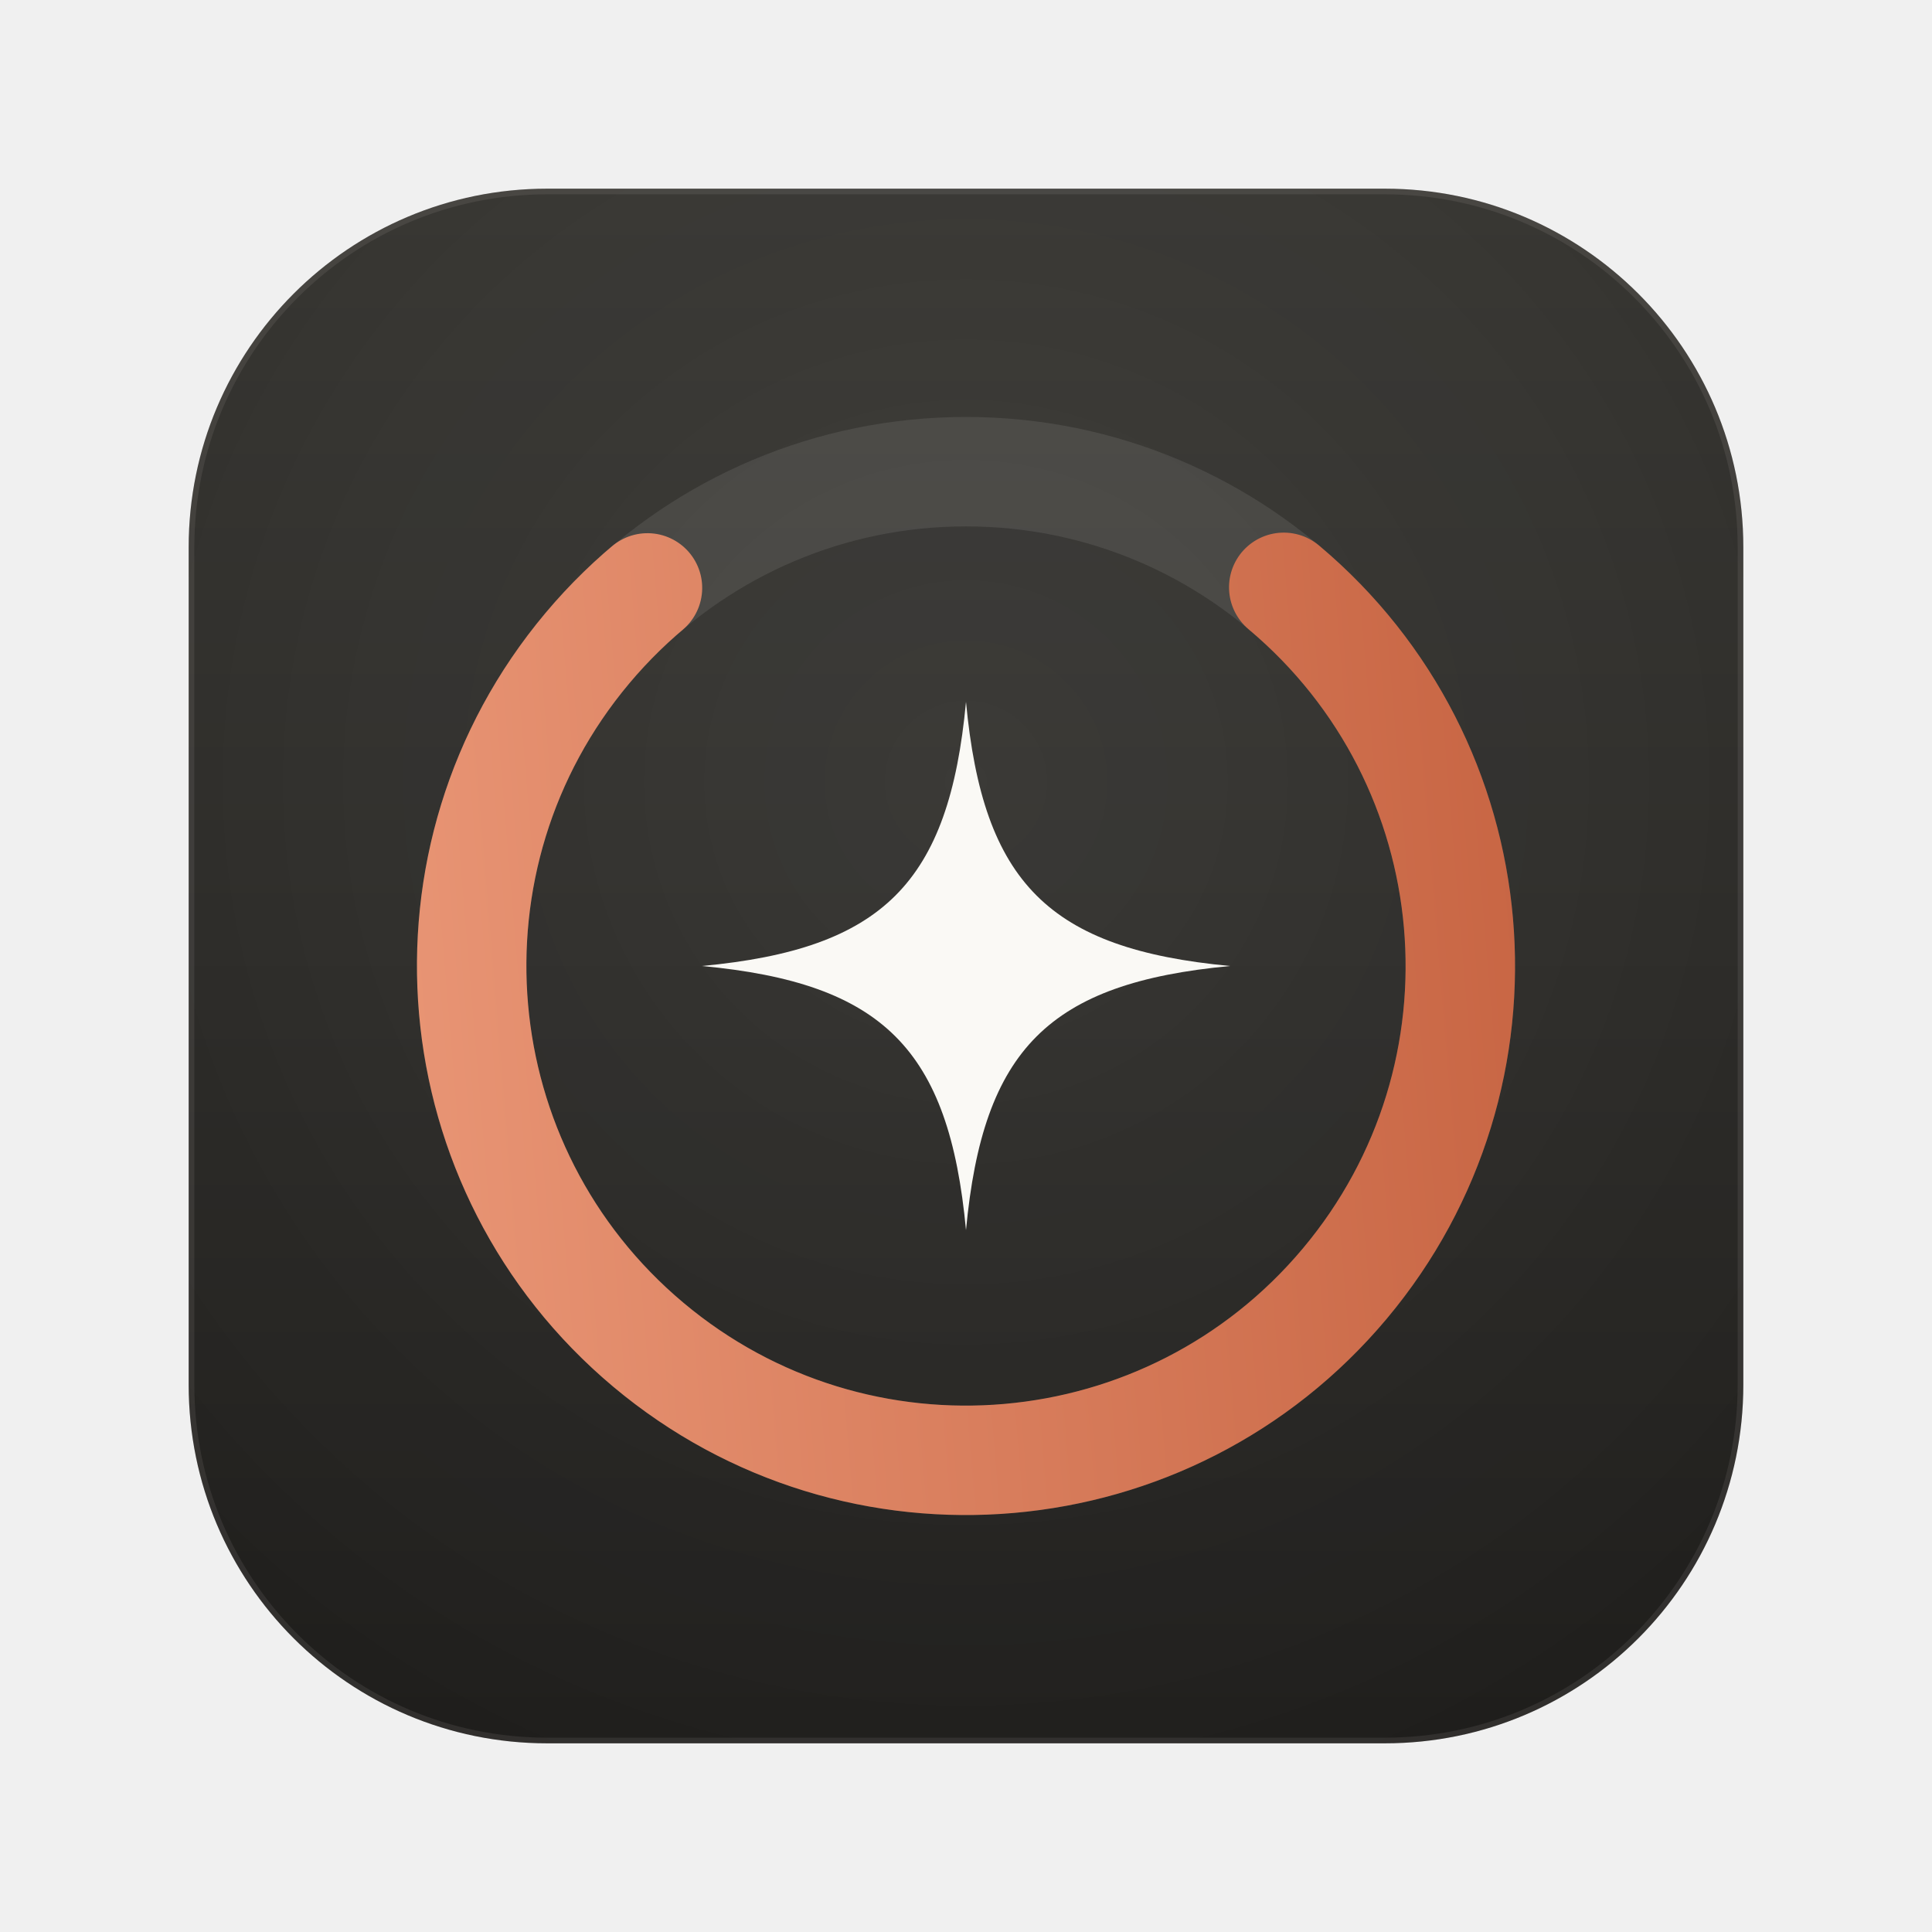
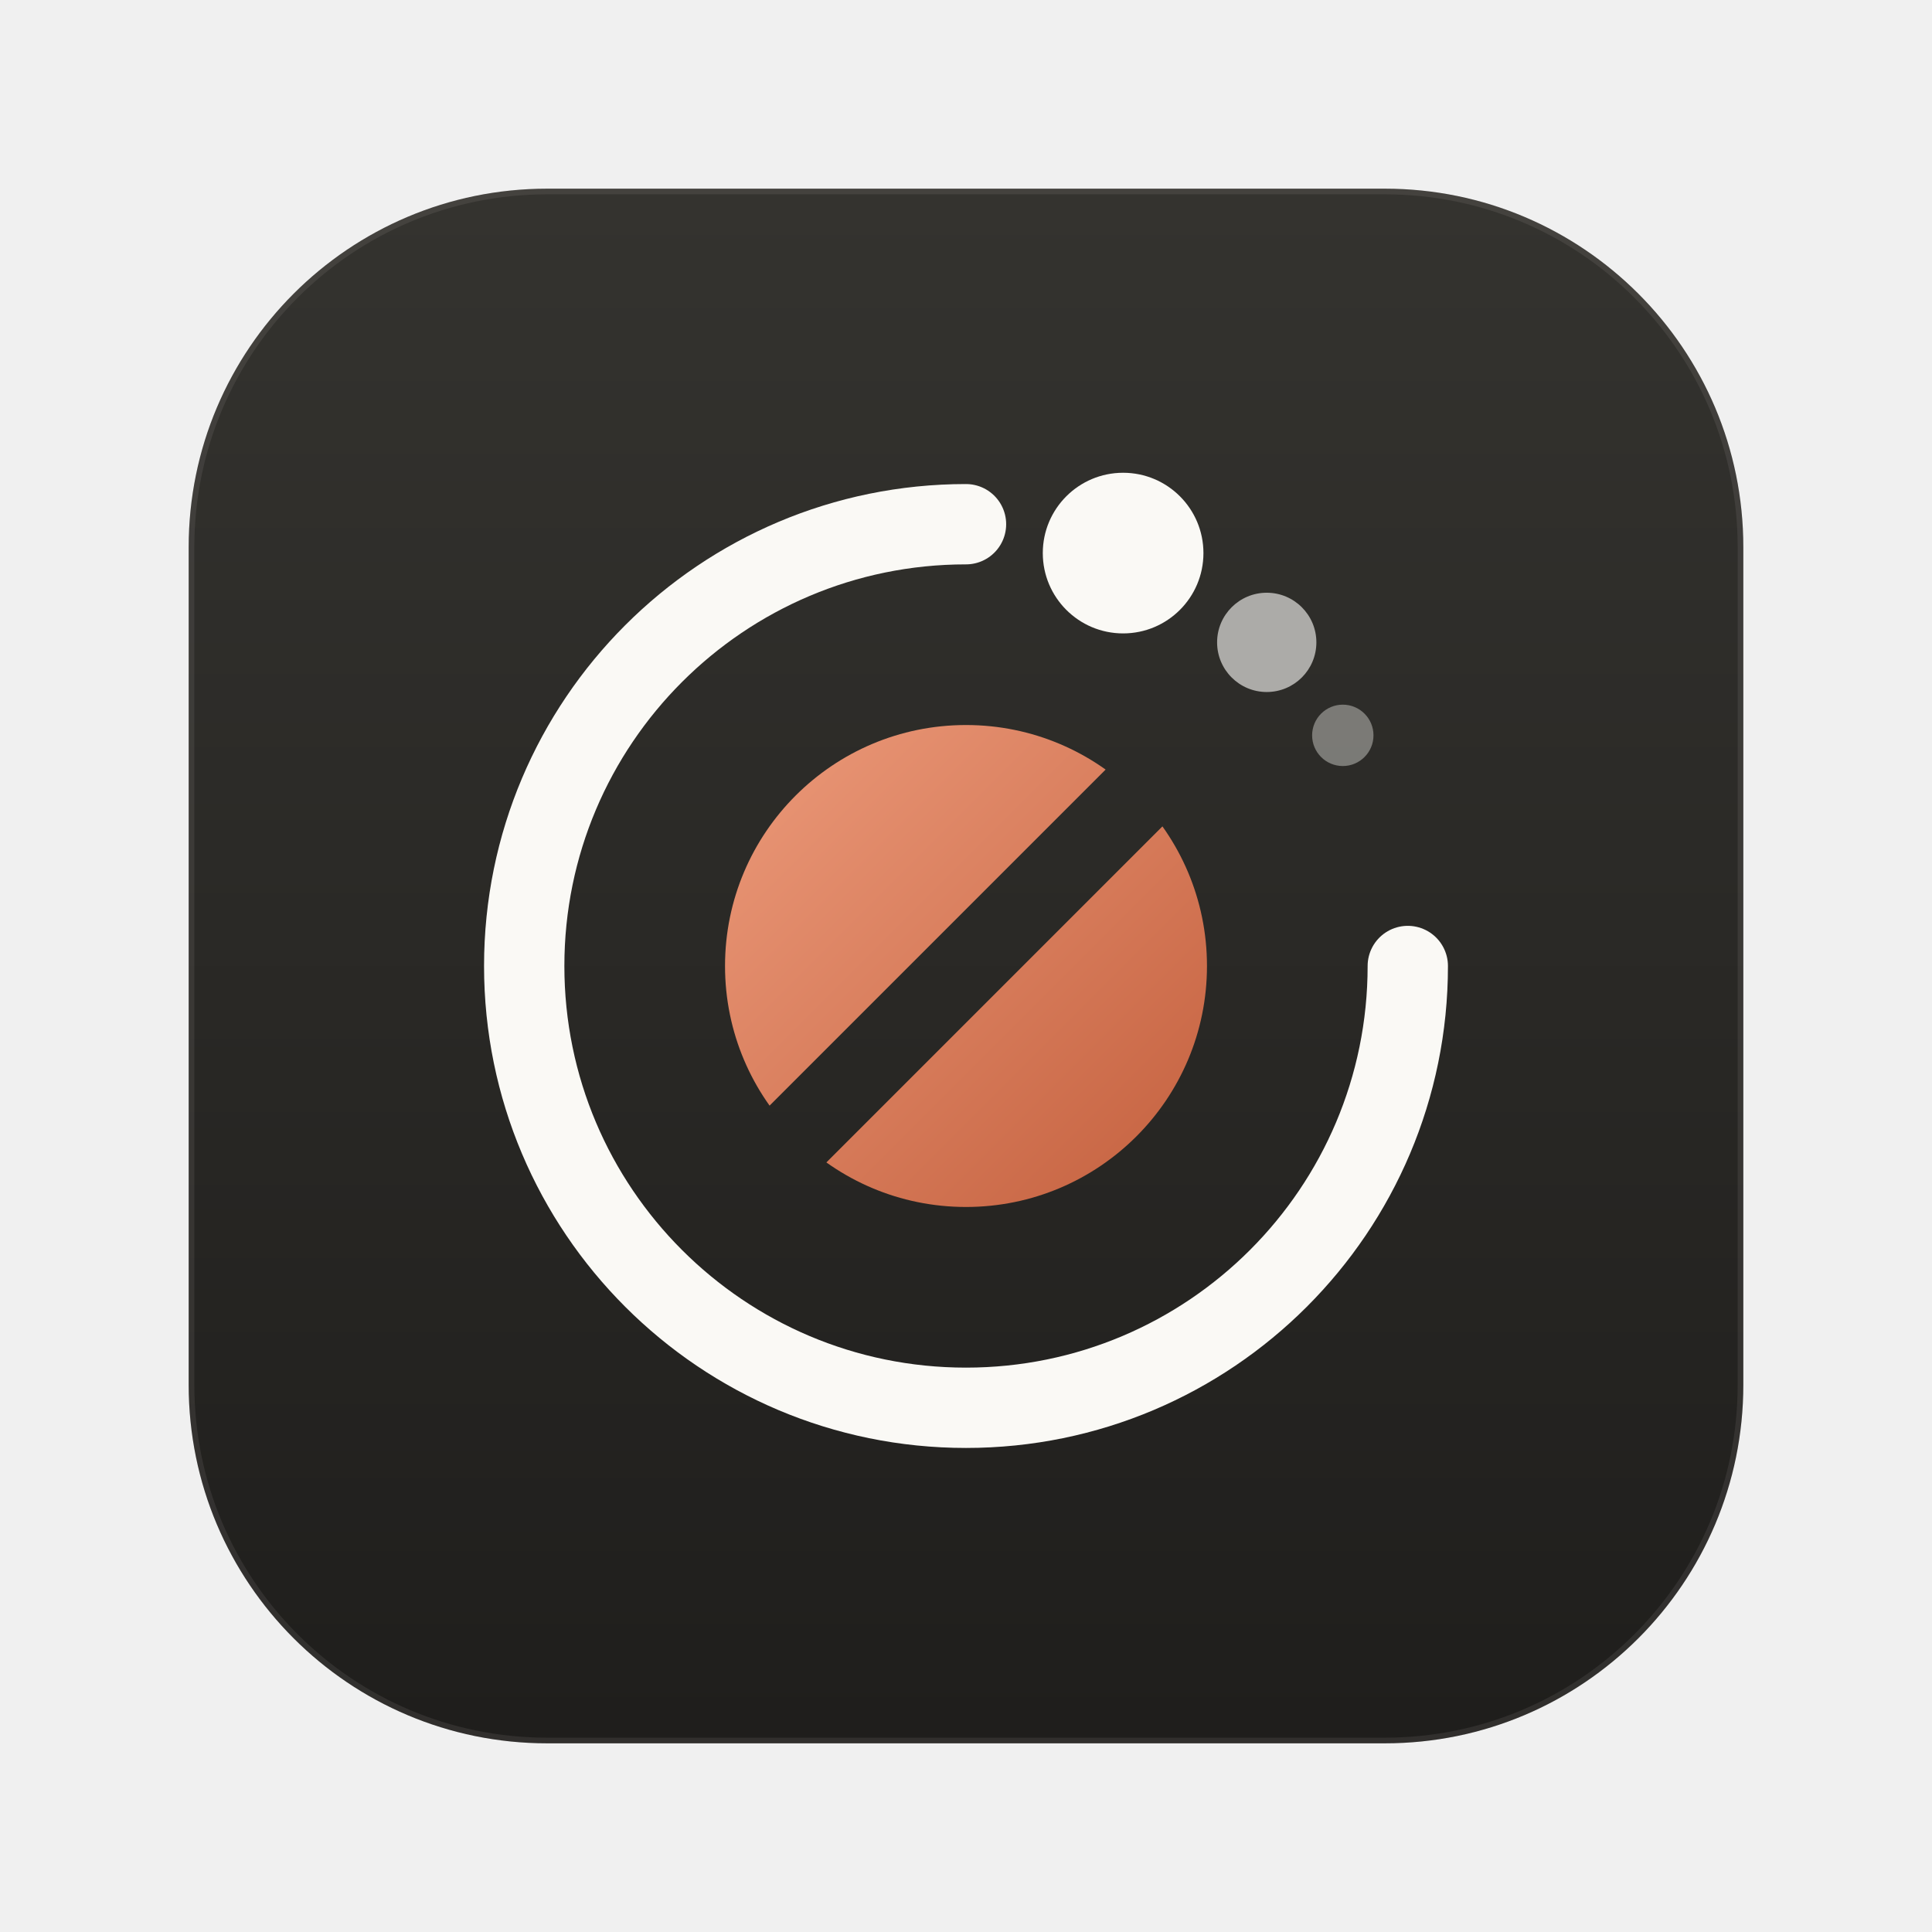
<svg xmlns="http://www.w3.org/2000/svg" viewBox="0 0 1024 1024">
  <defs>
    <linearGradient id="bg" x1="0" y1="0" x2="0" y2="1">
      <stop offset="0" stop-color="#34332f" />
      <stop offset="1" stop-color="#1f1e1c" />
    </linearGradient>
-     <linearGradient id="arc" x1="0" y1="0" x2="1" y2="1">
+     <linearGradient id="warm" x1="0" y1="0" x2="1" y2="1">
      <stop offset="0" stop-color="#ec9a7a" />
      <stop offset="1" stop-color="#c4603e" />
    </linearGradient>
-     <radialGradient id="glow" cx="0.5" cy="0.38" r="0.7">
-       <stop offset="0" stop-color="#ffffff" stop-opacity=".07" />
-       <stop offset="1" stop-color="#ffffff" stop-opacity="0" />
-     </radialGradient>
  </defs>
  <rect x="100" y="100" width="824" height="824" rx="190" fill="url(#bg)" />
-   <rect x="100" y="100" width="824" height="824" rx="190" fill="url(#glow)" />
  <rect x="101.5" y="101.5" width="821" height="821" rx="188.5" fill="none" stroke="#faf9f5" stroke-opacity=".08" stroke-width="3" />
-   <circle cx="512" cy="512" r="262" fill="none" stroke="#faf9f5" stroke-opacity=".09" stroke-width="58" />
-   <circle cx="512" cy="512" r="262" fill="none" stroke="url(#arc)" stroke-width="58" stroke-linecap="round" stroke-dasharray="1280 367" transform="rotate(-50 512 512)" />
-   <path d="M512 372 C521 468 556 503 652 512 C556 521 521 556 512 652 C503 556 468 521 372 512 C468 503 503 468 512 372 Z" fill="#faf9f5" />
+   <g transform="translate(512 512) scale(21.287) translate(-16 -16)">
+     <mask id="wipe" maskUnits="userSpaceOnUse" x="0" y="0" width="32" height="32">
+       <rect width="32" height="32" fill="#fff" />
+       <path d="M1.858 30.142L30.142 1.858" stroke="#000" stroke-width="2" />
+     </mask>
+     <circle cx="16" cy="16" r="6" fill="url(#warm)" mask="url(#wipe)" />
+     <path d="M27 16A11 11 0 1 1 16 5" fill="none" stroke="#faf9f5" stroke-width="2" stroke-linecap="round" />
+     <circle cx="19.912" cy="5.719" r="2" fill="#faf9f5" />
+     <circle cx="23.488" cy="7.942" r="1.236" fill="#faf9f5" fill-opacity="0.618" />
+     <circle cx="25.382" cy="10.257" r="0.764" fill="#faf9f5" fill-opacity="0.382" />
+   </g>
</svg>
